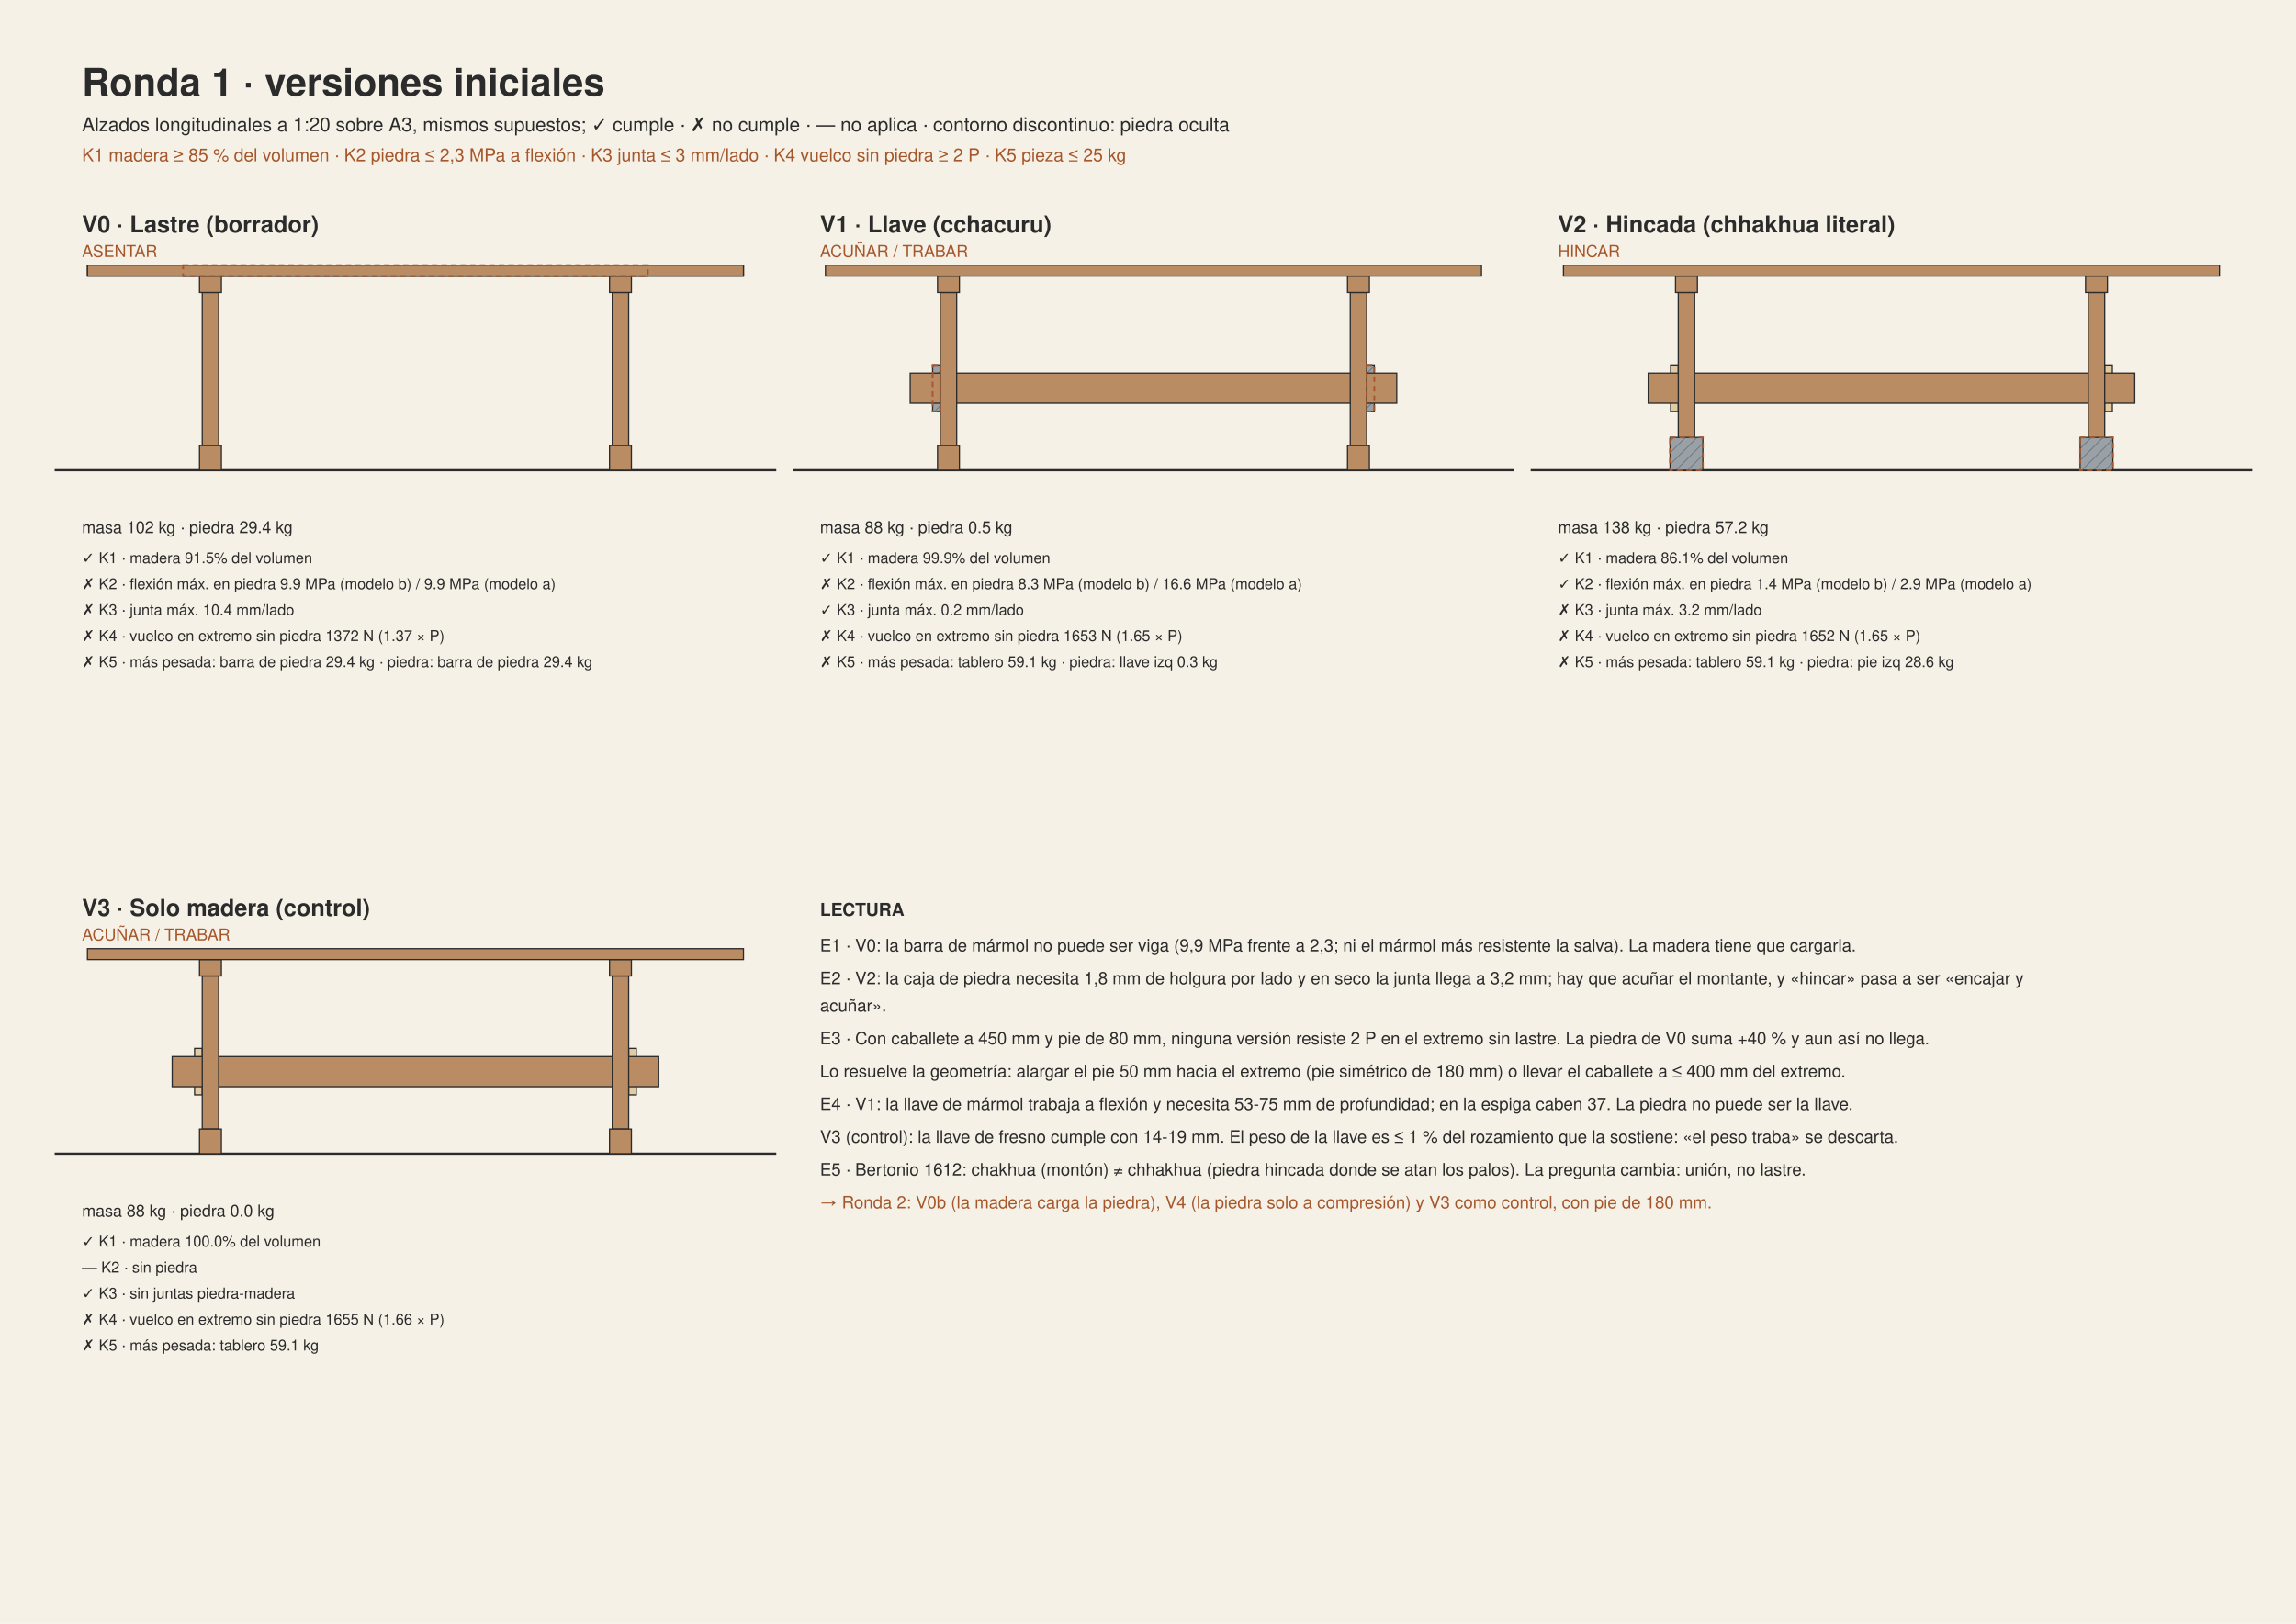
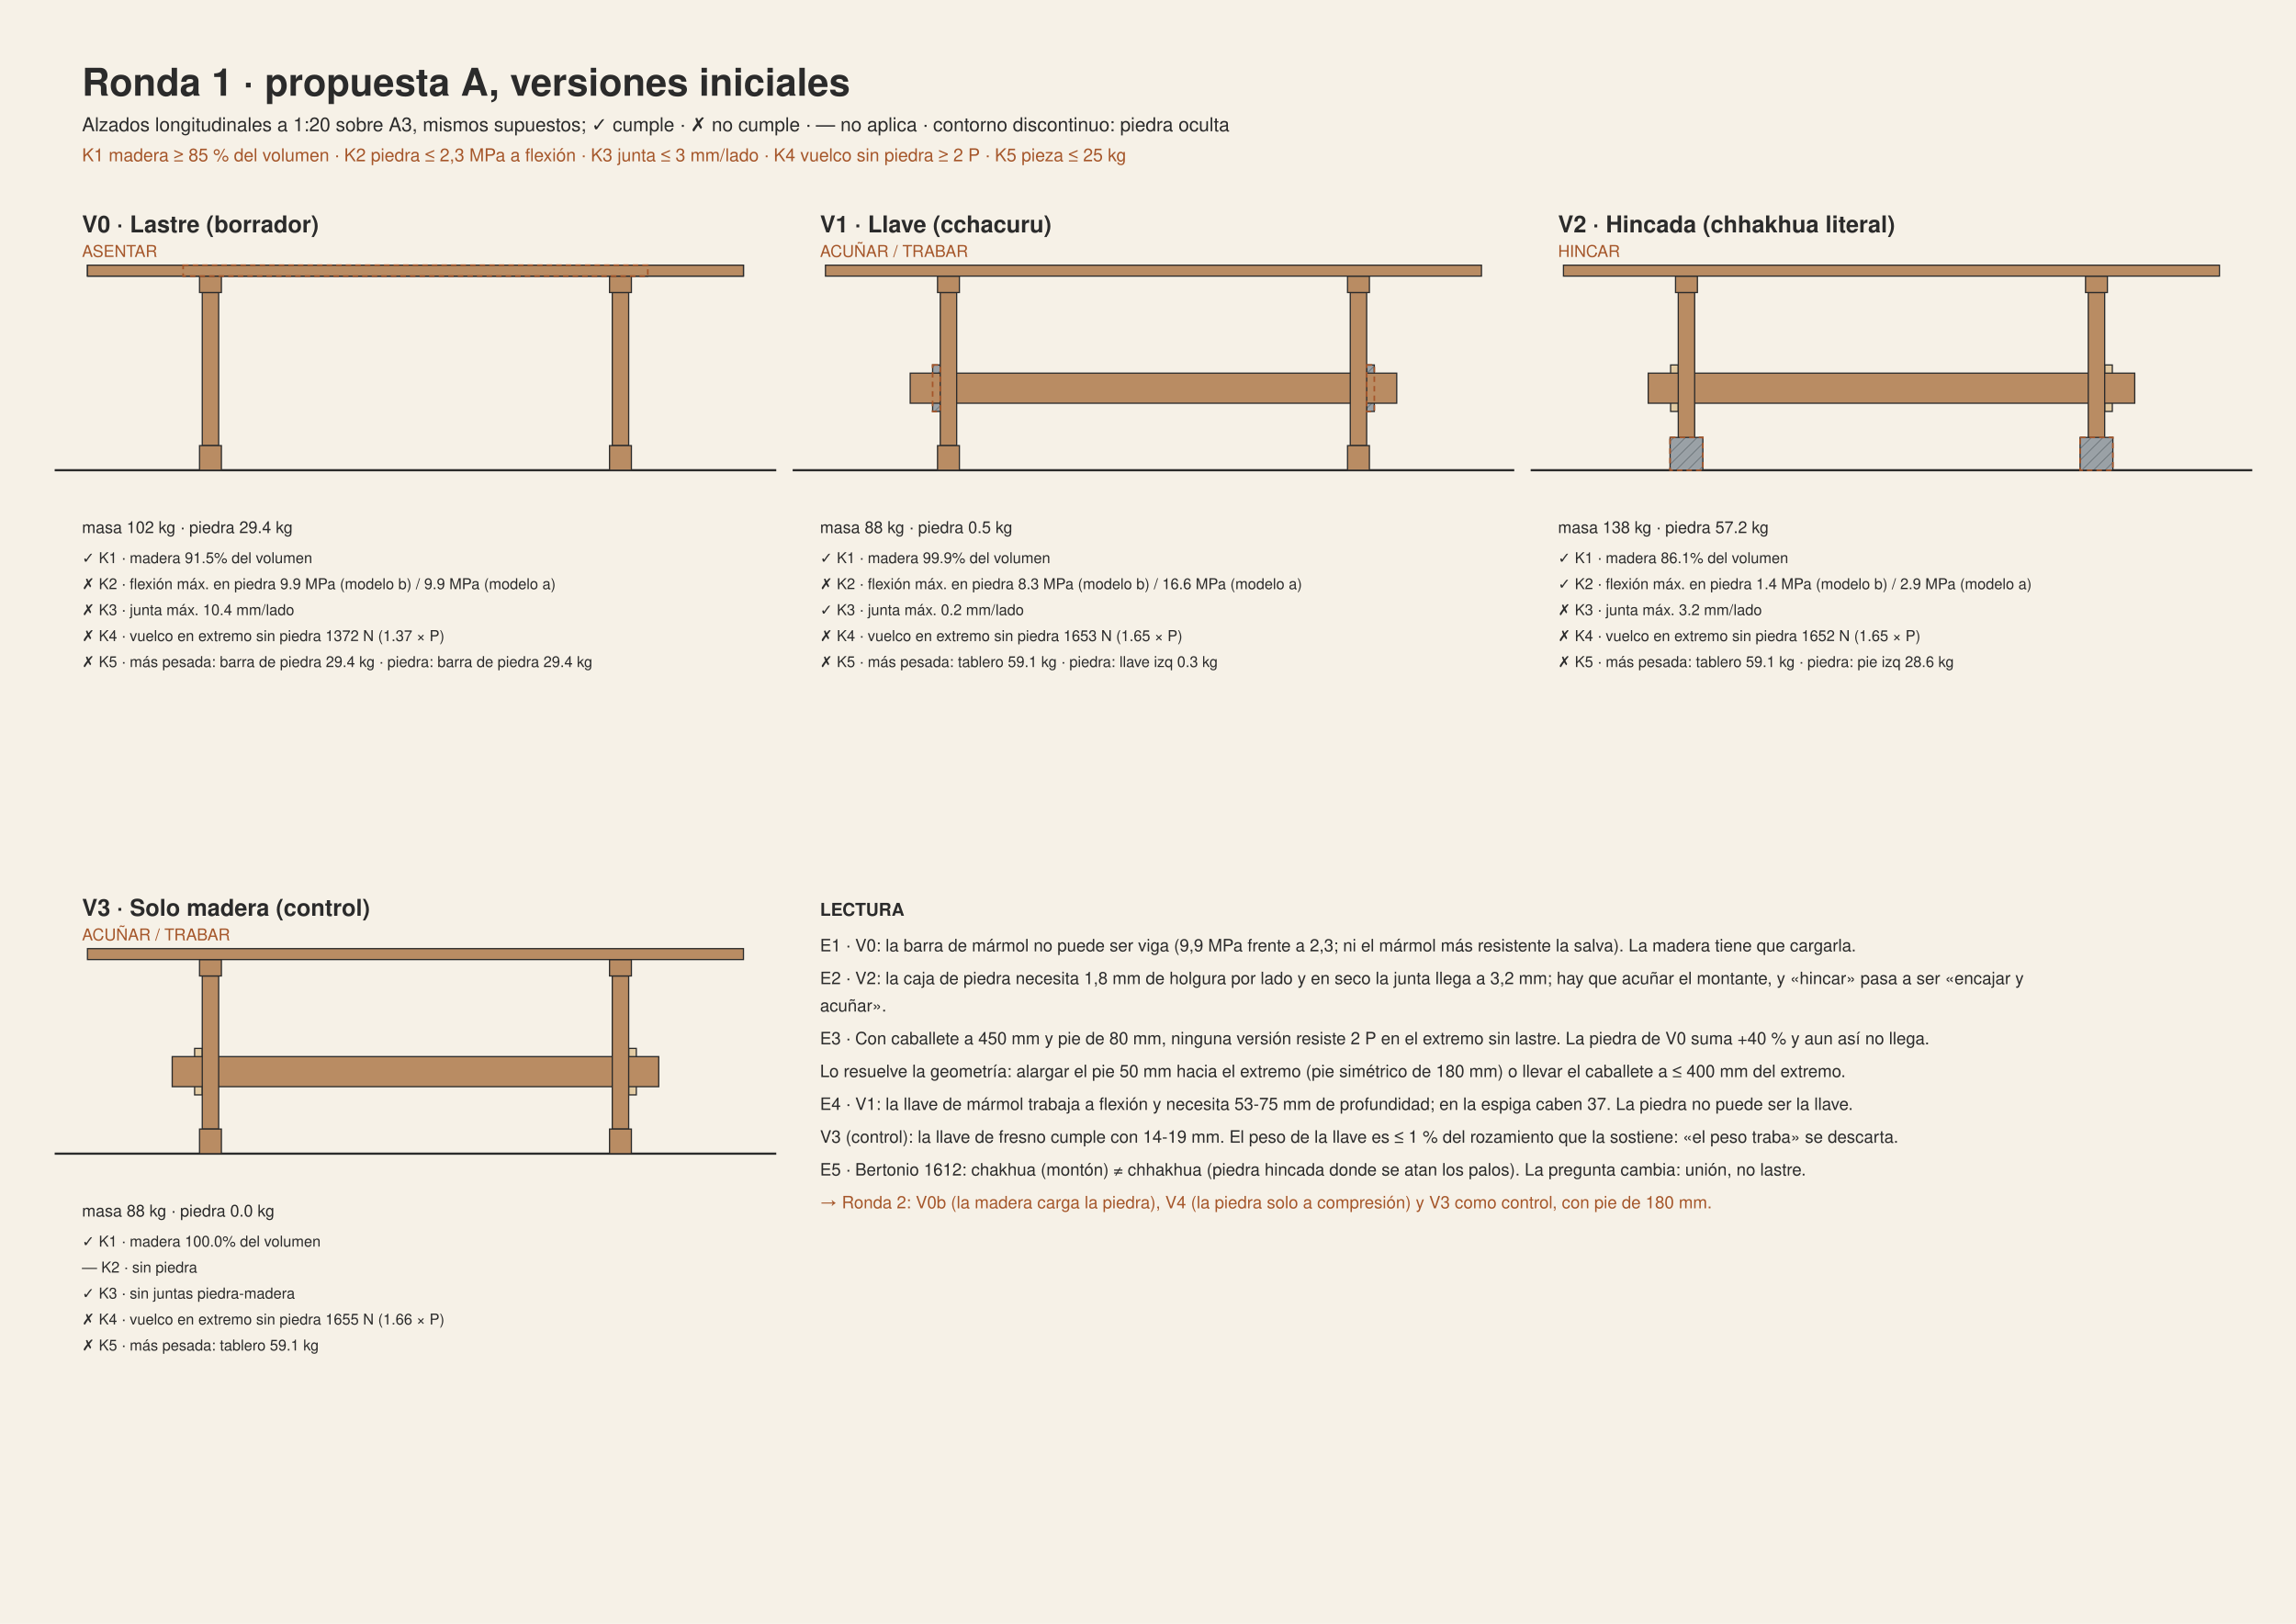
<svg xmlns="http://www.w3.org/2000/svg" viewBox="0 0 1680 1188" width="1680" height="1188">
  <defs>
    <pattern id="piedra" width="6" height="6" patternUnits="userSpaceOnUse" patternTransform="rotate(45)">
      <rect width="6" height="6" fill="#9aa1a6" />
      <line x1="0" y1="0" x2="0" y2="6" stroke="#6e757a" stroke-width="1.2" />
    </pattern>
    <pattern id="piedra-corte" width="4" height="4" patternUnits="userSpaceOnUse" patternTransform="rotate(45)">
      <rect width="4" height="4" fill="#5d6469" />
      <line x1="0" y1="0" x2="0" y2="4" stroke="#2f3438" stroke-width="1.4" />
    </pattern>
  </defs>
  <rect width="1680" height="1188" fill="#f6f1e7" />
-   <text x="60.0" y="70.0" font-family="Helvetica, Arial, sans-serif" font-size="28" fill="#2b2b2b" font-weight="bold" text-anchor="start">Ronda 1 · versiones iniciales</text>
+   <text x="60.0" y="70.0" font-family="Helvetica, Arial, sans-serif" font-size="28" fill="#2b2b2b" font-weight="bold" text-anchor="start">Ronda 1 · propuesta A, versiones iniciales</text>
  <text x="60.0" y="96.0" font-family="Helvetica, Arial, sans-serif" font-size="14" fill="#2b2b2b" font-weight="normal" text-anchor="start">Alzados longitudinales a 1:20 sobre A3, mismos supuestos; ✓ cumple · ✗ no cumple · — no aplica · contorno discontinuo: piedra oculta</text>
  <text x="60.0" y="118.0" font-family="Helvetica, Arial, sans-serif" font-size="13" fill="#a5562a" font-weight="normal" text-anchor="start">K1 madera ≥ 85 % del volumen · K2 piedra ≤ 2,3 MPa a flexión · K3 junta ≤ 3 mm/lado · K4 vuelco sin piedra ≥ 2 P · K5 pieza ≤ 25 kg</text>
  <text x="60.0" y="170.0" font-family="Helvetica, Arial, sans-serif" font-size="17" fill="#2b2b2b" font-weight="bold" text-anchor="start">V0 · Lastre (borrador)</text>
  <text x="60.0" y="188.0" font-family="Helvetica, Arial, sans-serif" font-size="12" fill="#a5562a" font-weight="normal" text-anchor="start">ASENTAR</text>
  <line x1="40.0" y1="344.0" x2="568.0" y2="344.0" stroke="#2b2b2b" stroke-width="1.6" />
  <rect x="64.0" y="194.0" width="480.0" height="8.0" fill="#b98c63" stroke="#2b2b2b" stroke-width="0.9" />
  <rect x="134.0" y="194.0" width="340.0" height="8.0" fill="url(#piedra)" stroke="#2b2b2b" stroke-width="0.9" />
  <rect x="148.0" y="214.0" width="12.0" height="112.0" fill="#b98c63" stroke="#2b2b2b" stroke-width="0.9" />
  <rect x="448.0" y="214.0" width="12.0" height="112.0" fill="#b98c63" stroke="#2b2b2b" stroke-width="0.9" />
  <rect x="146.0" y="326.0" width="16.0" height="18.0" fill="#b98c63" stroke="#2b2b2b" stroke-width="0.9" />
  <rect x="446.0" y="326.0" width="16.0" height="18.0" fill="#b98c63" stroke="#2b2b2b" stroke-width="0.9" />
  <rect x="146.0" y="202.0" width="16.0" height="12.0" fill="#b98c63" stroke="#2b2b2b" stroke-width="0.9" />
  <rect x="446.0" y="202.0" width="16.0" height="12.0" fill="#b98c63" stroke="#2b2b2b" stroke-width="0.9" />
  <rect x="64.0" y="194.0" width="480.0" height="8.0" fill="#b98c63" stroke="#2b2b2b" stroke-width="0.9" />
-   <rect x="134.0" y="194.0" width="340.0" height="8.0" fill="none" stroke="#a5562a" stroke-width="1.3" stroke-dasharray="4 3" />
+   <rect x="134.0" y="194.0" width="340.0" height="8.0" fill="none" stroke="#a5562a" stroke-width="1.2" stroke-dasharray="4 3" />
  <text x="60.0" y="390.0" font-family="Helvetica, Arial, sans-serif" font-size="12" fill="#2b2b2b" font-weight="normal" text-anchor="start">masa 102 kg · piedra 29.4 kg</text>
  <text x="60.0" y="412.0" font-family="Helvetica, Arial, sans-serif" font-size="11" fill="#2b2b2b" font-weight="normal" text-anchor="start">✓ K1 · madera 91.5% del volumen</text>
  <text x="60.0" y="431.0" font-family="Helvetica, Arial, sans-serif" font-size="11" fill="#2b2b2b" font-weight="normal" text-anchor="start">✗ K2 · flexión máx. en piedra 9.9 MPa (modelo b) / 9.9 MPa (modelo a)</text>
  <text x="60.0" y="450.0" font-family="Helvetica, Arial, sans-serif" font-size="11" fill="#2b2b2b" font-weight="normal" text-anchor="start">✗ K3 · junta máx. 10.4 mm/lado</text>
  <text x="60.0" y="469.0" font-family="Helvetica, Arial, sans-serif" font-size="11" fill="#2b2b2b" font-weight="normal" text-anchor="start">✗ K4 · vuelco en extremo sin piedra 1372 N (1.37 × P)</text>
  <text x="60.0" y="488.0" font-family="Helvetica, Arial, sans-serif" font-size="11" fill="#2b2b2b" font-weight="normal" text-anchor="start">✗ K5 · más pesada: barra de piedra 29.4 kg · piedra: barra de piedra 29.4 kg</text>
  <text x="600.0" y="170.0" font-family="Helvetica, Arial, sans-serif" font-size="17" fill="#2b2b2b" font-weight="bold" text-anchor="start">V1 · Llave (cchacuru)</text>
  <text x="600.0" y="188.0" font-family="Helvetica, Arial, sans-serif" font-size="12" fill="#a5562a" font-weight="normal" text-anchor="start">ACUÑAR / TRABAR</text>
  <line x1="580.0" y1="344.0" x2="1108.0" y2="344.0" stroke="#2b2b2b" stroke-width="1.6" />
  <rect x="682.4" y="267.0" width="5.6" height="34.0" fill="url(#piedra)" stroke="#2b2b2b" stroke-width="0.9" />
  <rect x="1000.0" y="267.0" width="5.6" height="34.0" fill="url(#piedra)" stroke="#2b2b2b" stroke-width="0.9" />
  <rect x="666.0" y="273.0" width="356.0" height="22.0" fill="#b98c63" stroke="#2b2b2b" stroke-width="0.9" />
  <rect x="688.0" y="214.0" width="12.0" height="112.0" fill="#b98c63" stroke="#2b2b2b" stroke-width="0.9" />
  <rect x="988.0" y="214.0" width="12.0" height="112.0" fill="#b98c63" stroke="#2b2b2b" stroke-width="0.9" />
  <rect x="686.0" y="326.0" width="16.0" height="18.0" fill="#b98c63" stroke="#2b2b2b" stroke-width="0.9" />
  <rect x="986.0" y="326.0" width="16.0" height="18.0" fill="#b98c63" stroke="#2b2b2b" stroke-width="0.9" />
  <rect x="686.0" y="202.0" width="16.0" height="12.0" fill="#b98c63" stroke="#2b2b2b" stroke-width="0.9" />
  <rect x="986.0" y="202.0" width="16.0" height="12.0" fill="#b98c63" stroke="#2b2b2b" stroke-width="0.9" />
  <rect x="604.0" y="194.0" width="480.0" height="8.0" fill="#b98c63" stroke="#2b2b2b" stroke-width="0.9" />
-   <rect x="682.4" y="267.0" width="5.6" height="34.0" fill="none" stroke="#a5562a" stroke-width="1.3" stroke-dasharray="4 3" />
-   <rect x="1000.0" y="267.0" width="5.6" height="34.0" fill="none" stroke="#a5562a" stroke-width="1.3" stroke-dasharray="4 3" />
+   <rect x="682.4" y="267.0" width="5.6" height="34.0" fill="none" stroke="#a5562a" stroke-width="1.2" stroke-dasharray="4 3" />
+   <rect x="1000.0" y="267.0" width="5.6" height="34.0" fill="none" stroke="#a5562a" stroke-width="1.2" stroke-dasharray="4 3" />
  <text x="600.0" y="390.0" font-family="Helvetica, Arial, sans-serif" font-size="12" fill="#2b2b2b" font-weight="normal" text-anchor="start">masa 88 kg · piedra 0.5 kg</text>
  <text x="600.0" y="412.0" font-family="Helvetica, Arial, sans-serif" font-size="11" fill="#2b2b2b" font-weight="normal" text-anchor="start">✓ K1 · madera 99.9% del volumen</text>
  <text x="600.0" y="431.0" font-family="Helvetica, Arial, sans-serif" font-size="11" fill="#2b2b2b" font-weight="normal" text-anchor="start">✗ K2 · flexión máx. en piedra 8.3 MPa (modelo b) / 16.6 MPa (modelo a)</text>
  <text x="600.0" y="450.0" font-family="Helvetica, Arial, sans-serif" font-size="11" fill="#2b2b2b" font-weight="normal" text-anchor="start">✓ K3 · junta máx. 0.2 mm/lado</text>
  <text x="600.0" y="469.0" font-family="Helvetica, Arial, sans-serif" font-size="11" fill="#2b2b2b" font-weight="normal" text-anchor="start">✗ K4 · vuelco en extremo sin piedra 1653 N (1.65 × P)</text>
  <text x="600.0" y="488.0" font-family="Helvetica, Arial, sans-serif" font-size="11" fill="#2b2b2b" font-weight="normal" text-anchor="start">✗ K5 · más pesada: tablero 59.1 kg · piedra: llave izq 0.3 kg</text>
  <text x="1140.0" y="170.0" font-family="Helvetica, Arial, sans-serif" font-size="17" fill="#2b2b2b" font-weight="bold" text-anchor="start">V2 · Hincada (chhakhua literal)</text>
  <text x="1140.0" y="188.0" font-family="Helvetica, Arial, sans-serif" font-size="12" fill="#a5562a" font-weight="normal" text-anchor="start">HINCAR</text>
  <line x1="1120.0" y1="344.0" x2="1648.0" y2="344.0" stroke="#2b2b2b" stroke-width="1.6" />
  <rect x="1222.4" y="267.0" width="5.6" height="34.0" fill="#e2cba3" stroke="#2b2b2b" stroke-width="0.9" />
  <rect x="1540.0" y="267.0" width="5.6" height="34.0" fill="#e2cba3" stroke="#2b2b2b" stroke-width="0.9" />
  <rect x="1206.0" y="273.0" width="356.0" height="22.0" fill="#b98c63" stroke="#2b2b2b" stroke-width="0.9" />
  <rect x="1228.0" y="214.0" width="12.0" height="118.0" fill="#b98c63" stroke="#2b2b2b" stroke-width="0.9" />
  <rect x="1528.0" y="214.0" width="12.0" height="118.0" fill="#b98c63" stroke="#2b2b2b" stroke-width="0.9" />
  <rect x="1222.0" y="320.0" width="24.0" height="24.0" fill="url(#piedra)" stroke="#2b2b2b" stroke-width="0.9" />
  <rect x="1522.0" y="320.0" width="24.0" height="24.0" fill="url(#piedra)" stroke="#2b2b2b" stroke-width="0.9" />
  <rect x="1226.0" y="202.0" width="16.0" height="12.0" fill="#b98c63" stroke="#2b2b2b" stroke-width="0.9" />
  <rect x="1526.0" y="202.0" width="16.0" height="12.0" fill="#b98c63" stroke="#2b2b2b" stroke-width="0.9" />
  <rect x="1144.0" y="194.0" width="480.0" height="8.0" fill="#b98c63" stroke="#2b2b2b" stroke-width="0.9" />
-   <rect x="1222.0" y="320.0" width="24.0" height="24.0" fill="none" stroke="#a5562a" stroke-width="1.3" stroke-dasharray="4 3" />
-   <rect x="1522.0" y="320.0" width="24.0" height="24.0" fill="none" stroke="#a5562a" stroke-width="1.3" stroke-dasharray="4 3" />
+   <rect x="1222.0" y="320.0" width="24.0" height="24.0" fill="none" stroke="#a5562a" stroke-width="1.2" stroke-dasharray="4 3" />
+   <rect x="1522.0" y="320.0" width="24.0" height="24.0" fill="none" stroke="#a5562a" stroke-width="1.2" stroke-dasharray="4 3" />
  <text x="1140.0" y="390.0" font-family="Helvetica, Arial, sans-serif" font-size="12" fill="#2b2b2b" font-weight="normal" text-anchor="start">masa 138 kg · piedra 57.2 kg</text>
  <text x="1140.0" y="412.0" font-family="Helvetica, Arial, sans-serif" font-size="11" fill="#2b2b2b" font-weight="normal" text-anchor="start">✓ K1 · madera 86.1% del volumen</text>
  <text x="1140.0" y="431.0" font-family="Helvetica, Arial, sans-serif" font-size="11" fill="#2b2b2b" font-weight="normal" text-anchor="start">✓ K2 · flexión máx. en piedra 1.4 MPa (modelo b) / 2.9 MPa (modelo a)</text>
  <text x="1140.0" y="450.0" font-family="Helvetica, Arial, sans-serif" font-size="11" fill="#2b2b2b" font-weight="normal" text-anchor="start">✗ K3 · junta máx. 3.2 mm/lado</text>
  <text x="1140.0" y="469.0" font-family="Helvetica, Arial, sans-serif" font-size="11" fill="#2b2b2b" font-weight="normal" text-anchor="start">✗ K4 · vuelco en extremo sin piedra 1652 N (1.65 × P)</text>
  <text x="1140.0" y="488.0" font-family="Helvetica, Arial, sans-serif" font-size="11" fill="#2b2b2b" font-weight="normal" text-anchor="start">✗ K5 · más pesada: tablero 59.1 kg · piedra: pie izq 28.6 kg</text>
  <text x="60.0" y="670.0" font-family="Helvetica, Arial, sans-serif" font-size="17" fill="#2b2b2b" font-weight="bold" text-anchor="start">V3 · Solo madera (control)</text>
  <text x="60.0" y="688.0" font-family="Helvetica, Arial, sans-serif" font-size="12" fill="#a5562a" font-weight="normal" text-anchor="start">ACUÑAR / TRABAR</text>
  <line x1="40.0" y1="844.0" x2="568.0" y2="844.0" stroke="#2b2b2b" stroke-width="1.6" />
  <rect x="142.4" y="767.0" width="5.6" height="34.0" fill="#e2cba3" stroke="#2b2b2b" stroke-width="0.9" />
  <rect x="460.0" y="767.0" width="5.6" height="34.0" fill="#e2cba3" stroke="#2b2b2b" stroke-width="0.9" />
  <rect x="126.0" y="773.0" width="356.0" height="22.0" fill="#b98c63" stroke="#2b2b2b" stroke-width="0.9" />
  <rect x="148.0" y="714.0" width="12.0" height="112.0" fill="#b98c63" stroke="#2b2b2b" stroke-width="0.9" />
  <rect x="448.0" y="714.0" width="12.0" height="112.0" fill="#b98c63" stroke="#2b2b2b" stroke-width="0.9" />
  <rect x="146.0" y="826.0" width="16.0" height="18.0" fill="#b98c63" stroke="#2b2b2b" stroke-width="0.9" />
  <rect x="446.0" y="826.0" width="16.0" height="18.0" fill="#b98c63" stroke="#2b2b2b" stroke-width="0.9" />
  <rect x="146.0" y="702.0" width="16.0" height="12.0" fill="#b98c63" stroke="#2b2b2b" stroke-width="0.9" />
  <rect x="446.0" y="702.0" width="16.0" height="12.0" fill="#b98c63" stroke="#2b2b2b" stroke-width="0.9" />
  <rect x="64.0" y="694.0" width="480.0" height="8.0" fill="#b98c63" stroke="#2b2b2b" stroke-width="0.9" />
  <text x="60.0" y="890.0" font-family="Helvetica, Arial, sans-serif" font-size="12" fill="#2b2b2b" font-weight="normal" text-anchor="start">masa 88 kg · piedra 0.0 kg</text>
  <text x="60.0" y="912.0" font-family="Helvetica, Arial, sans-serif" font-size="11" fill="#2b2b2b" font-weight="normal" text-anchor="start">✓ K1 · madera 100.0% del volumen</text>
  <text x="60.0" y="931.0" font-family="Helvetica, Arial, sans-serif" font-size="11" fill="#2b2b2b" font-weight="normal" text-anchor="start">— K2 · sin piedra</text>
  <text x="60.0" y="950.0" font-family="Helvetica, Arial, sans-serif" font-size="11" fill="#2b2b2b" font-weight="normal" text-anchor="start">✓ K3 · sin juntas piedra-madera</text>
  <text x="60.0" y="969.0" font-family="Helvetica, Arial, sans-serif" font-size="11" fill="#2b2b2b" font-weight="normal" text-anchor="start">✗ K4 · vuelco en extremo sin piedra 1655 N (1.66 × P)</text>
  <text x="60.0" y="988.0" font-family="Helvetica, Arial, sans-serif" font-size="11" fill="#2b2b2b" font-weight="normal" text-anchor="start">✗ K5 · más pesada: tablero 59.1 kg</text>
  <text x="600.0" y="670.0" font-family="Helvetica, Arial, sans-serif" font-size="13" fill="#2b2b2b" font-weight="bold" text-anchor="start">LECTURA</text>
  <text x="600.0" y="696.0" font-family="Helvetica, Arial, sans-serif" font-size="12.5" fill="#2b2b2b" font-weight="normal" text-anchor="start">E1 · V0: la barra de mármol no puede ser viga (9,9 MPa frente a 2,3; ni el mármol más resistente la salva). La madera tiene que cargarla.</text>
  <text x="600.0" y="720.0" font-family="Helvetica, Arial, sans-serif" font-size="12.5" fill="#2b2b2b" font-weight="normal" text-anchor="start">E2 · V2: la caja de piedra necesita 1,8 mm de holgura por lado y en seco la junta llega a 3,2 mm; hay que acuñar el montante, y «hincar» pasa a ser «encajar y</text>
  <text x="600.0" y="740.0" font-family="Helvetica, Arial, sans-serif" font-size="12.5" fill="#2b2b2b" font-weight="normal" text-anchor="start">      acuñar».</text>
  <text x="600.0" y="764.0" font-family="Helvetica, Arial, sans-serif" font-size="12.5" fill="#2b2b2b" font-weight="normal" text-anchor="start">E3 · Con caballete a 450 mm y pie de 80 mm, ninguna versión resiste 2 P en el extremo sin lastre. La piedra de V0 suma +40 % y aun así no llega.</text>
  <text x="600.0" y="788.0" font-family="Helvetica, Arial, sans-serif" font-size="12.5" fill="#2b2b2b" font-weight="normal" text-anchor="start">Lo resuelve la geometría: alargar el pie 50 mm hacia el extremo (pie simétrico de 180 mm) o llevar el caballete a ≤ 400 mm del extremo.</text>
  <text x="600.0" y="812.0" font-family="Helvetica, Arial, sans-serif" font-size="12.5" fill="#2b2b2b" font-weight="normal" text-anchor="start">E4 · V1: la llave de mármol trabaja a flexión y necesita 53-75 mm de profundidad; en la espiga caben 37. La piedra no puede ser la llave.</text>
  <text x="600.0" y="836.0" font-family="Helvetica, Arial, sans-serif" font-size="12.5" fill="#2b2b2b" font-weight="normal" text-anchor="start">V3 (control): la llave de fresno cumple con 14-19 mm. El peso de la llave es ≤ 1 % del rozamiento que la sostiene: «el peso traba» se descarta.</text>
  <text x="600.0" y="860.0" font-family="Helvetica, Arial, sans-serif" font-size="12.5" fill="#2b2b2b" font-weight="normal" text-anchor="start">E5 · Bertonio 1612: chakhua (montón) ≠ chhakhua (piedra hincada donde se atan los palos). La pregunta cambia: unión, no lastre.</text>
  <text x="600.0" y="884.0" font-family="Helvetica, Arial, sans-serif" font-size="12.5" fill="#a5562a" font-weight="normal" text-anchor="start">→ Ronda 2: V0b (la madera carga la piedra), V4 (la piedra solo a compresión) y V3 como control, con pie de 180 mm.</text>
</svg>
